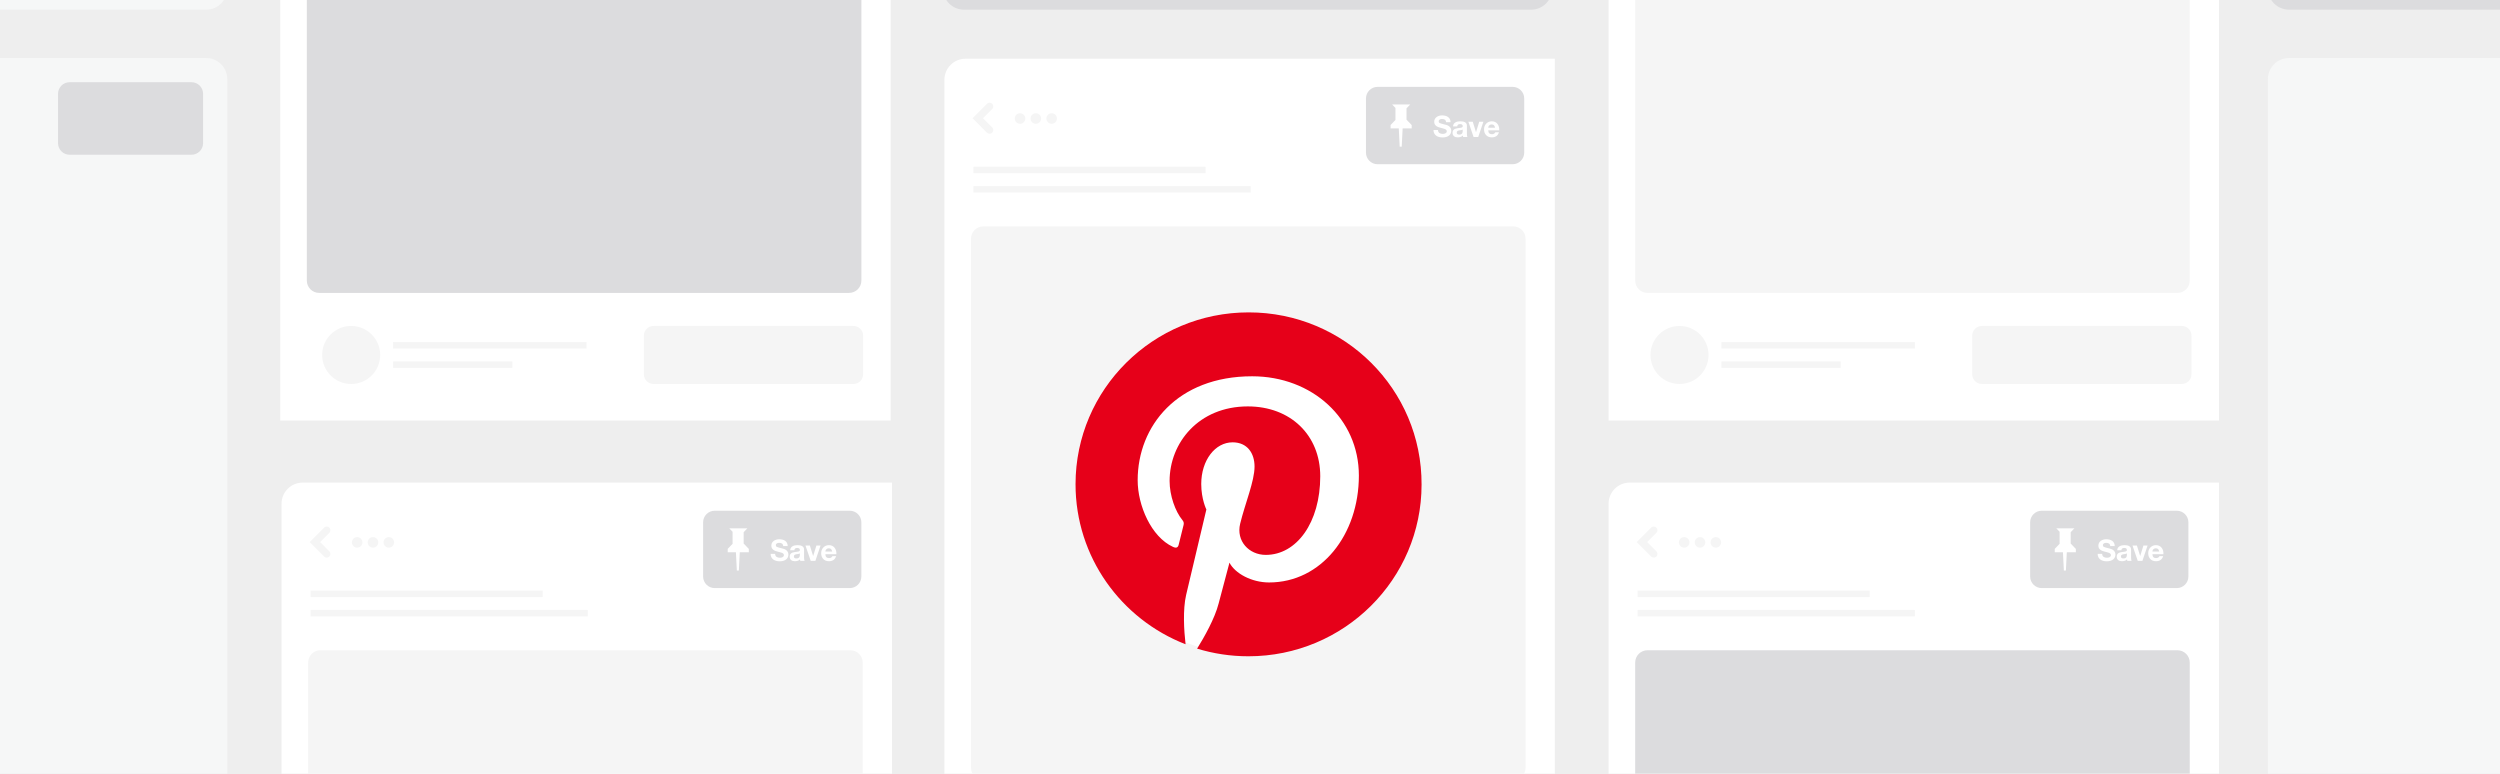
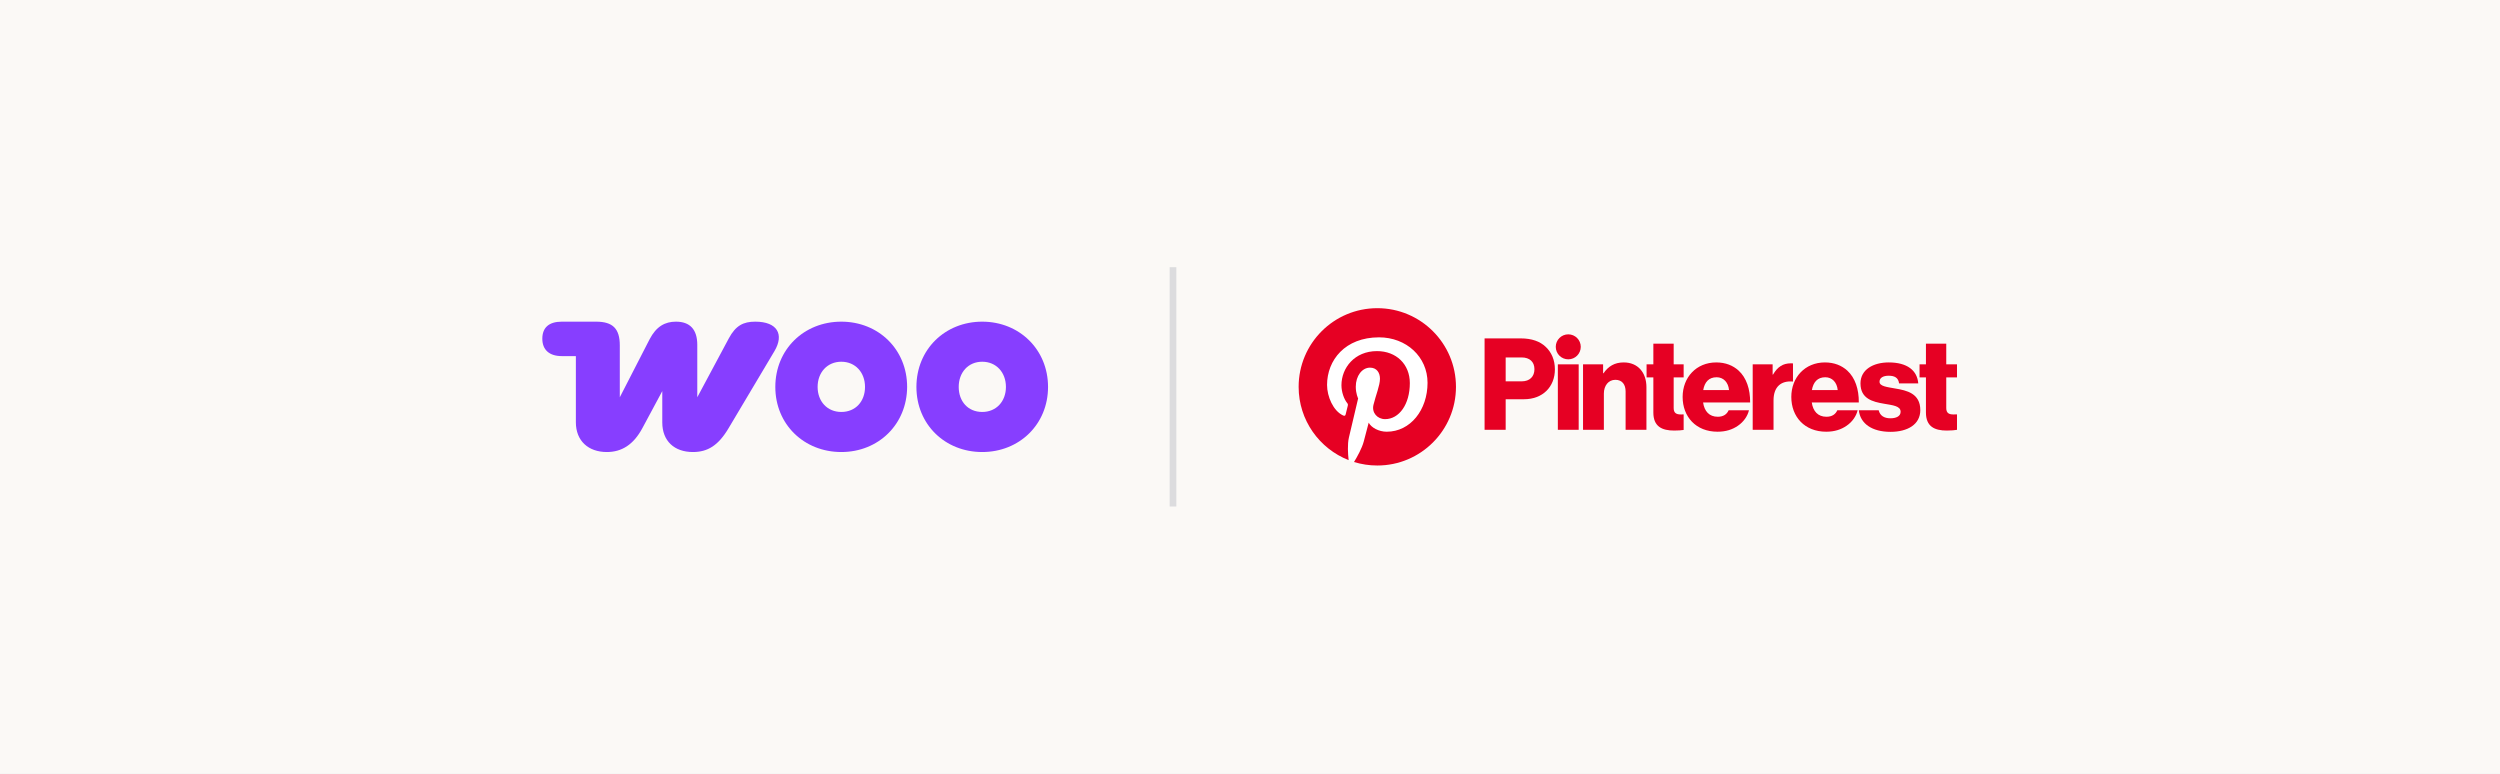
- <svg xmlns="http://www.w3.org/2000/svg" width="517" height="160" viewBox="0 0 517 160" fill="none">
-   <g clip-path="url(#clip0_1_10)">
-     <g clip-path="url(#clip1_1_10)">
-       <rect width="695" height="250" transform="translate(-89)" fill="#EEEEEE" />
-       <path opacity="0.5" d="M221.991 94.012V101H220.786V94.012H221.991ZM228.848 100.045V101H225.34V100.045H228.848ZM225.676 94.012V101H224.471V94.012H225.676ZM235.139 100.045V101H231.63V100.045H235.139ZM231.966 94.012V101H230.762V94.012H231.966ZM240.772 94.012H241.972V98.682C241.972 99.213 241.856 99.658 241.626 100.016C241.396 100.375 241.082 100.645 240.685 100.827C240.292 101.006 239.852 101.096 239.366 101.096C238.863 101.096 238.415 101.006 238.022 100.827C237.628 100.645 237.318 100.375 237.091 100.016C236.867 99.658 236.755 99.213 236.755 98.682V94.012H237.955V98.682C237.955 99.018 238.012 99.295 238.128 99.512C238.243 99.727 238.406 99.885 238.617 99.987C238.828 100.09 239.078 100.141 239.366 100.141C239.654 100.141 239.902 100.09 240.11 99.987C240.321 99.885 240.484 99.727 240.599 99.512C240.714 99.295 240.772 99.018 240.772 98.682V94.012ZM247.941 99.2C247.941 99.056 247.918 98.928 247.874 98.816C247.832 98.704 247.757 98.602 247.648 98.509C247.539 98.416 247.386 98.327 247.187 98.24C246.992 98.151 246.743 98.06 246.439 97.967C246.106 97.865 245.799 97.751 245.517 97.626C245.239 97.498 244.996 97.351 244.788 97.185C244.58 97.015 244.418 96.822 244.303 96.604C244.188 96.383 244.13 96.129 244.13 95.841C244.13 95.556 244.19 95.297 244.308 95.063C244.429 94.83 244.601 94.628 244.821 94.459C245.045 94.286 245.309 94.153 245.613 94.06C245.917 93.964 246.253 93.916 246.621 93.916C247.139 93.916 247.586 94.012 247.96 94.204C248.338 94.396 248.627 94.654 248.829 94.977C249.033 95.3 249.136 95.657 249.136 96.047H247.941C247.941 95.817 247.891 95.614 247.792 95.438C247.696 95.259 247.549 95.118 247.351 95.015C247.155 94.913 246.907 94.862 246.607 94.862C246.322 94.862 246.085 94.905 245.896 94.991C245.708 95.078 245.567 95.195 245.474 95.342C245.381 95.489 245.335 95.655 245.335 95.841C245.335 95.972 245.365 96.092 245.426 96.201C245.487 96.306 245.58 96.406 245.704 96.498C245.829 96.588 245.986 96.673 246.175 96.753C246.364 96.833 246.586 96.909 246.842 96.983C247.229 97.098 247.567 97.226 247.854 97.367C248.142 97.505 248.382 97.661 248.574 97.837C248.766 98.013 248.91 98.213 249.006 98.437C249.102 98.658 249.15 98.909 249.15 99.191C249.15 99.485 249.091 99.751 248.973 99.987C248.854 100.221 248.685 100.421 248.464 100.587C248.246 100.75 247.984 100.877 247.677 100.966C247.373 101.053 247.034 101.096 246.659 101.096C246.324 101.096 245.992 101.051 245.666 100.962C245.343 100.872 245.049 100.736 244.783 100.554C244.517 100.368 244.306 100.138 244.15 99.863C243.993 99.584 243.914 99.26 243.914 98.888H245.119C245.119 99.115 245.157 99.309 245.234 99.469C245.314 99.629 245.424 99.76 245.565 99.863C245.706 99.962 245.869 100.035 246.055 100.083C246.244 100.131 246.445 100.155 246.659 100.155C246.941 100.155 247.176 100.115 247.365 100.035C247.557 99.955 247.701 99.843 247.797 99.699C247.893 99.555 247.941 99.389 247.941 99.2ZM254.073 94.012V101H252.878V94.012H254.073ZM256.266 94.012V94.972H250.704V94.012H256.266ZM258.171 94.012H260.642C261.173 94.012 261.626 94.092 262.001 94.252C262.375 94.412 262.661 94.649 262.86 94.963C263.061 95.273 263.162 95.657 263.162 96.114C263.162 96.463 263.098 96.77 262.97 97.036C262.842 97.301 262.661 97.525 262.428 97.708C262.194 97.887 261.916 98.026 261.593 98.125L261.228 98.303H259.006L258.996 97.348H260.662C260.949 97.348 261.189 97.297 261.381 97.194C261.573 97.092 261.717 96.953 261.813 96.777C261.913 96.598 261.962 96.396 261.962 96.172C261.962 95.929 261.914 95.718 261.818 95.538C261.725 95.356 261.581 95.217 261.386 95.121C261.191 95.022 260.943 94.972 260.642 94.972H259.375V101H258.171V94.012ZM262.159 101L260.518 97.861L261.78 97.856L263.445 100.938V101H262.159ZM268.066 94.943L265.978 101H264.716L267.346 94.012H268.152L268.066 94.943ZM269.813 101L267.72 94.943L267.629 94.012H268.44L271.08 101H269.813ZM269.712 98.408V99.364H265.911V98.408H269.712ZM275.115 94.012V101H273.92V94.012H275.115ZM277.308 94.012V94.972H271.746V94.012H277.308ZM280.498 94.012V101H279.294V94.012H280.498ZM288.55 97.314V97.698C288.55 98.226 288.482 98.7 288.344 99.119C288.207 99.538 288.01 99.895 287.754 100.189C287.501 100.483 287.197 100.709 286.842 100.866C286.487 101.019 286.093 101.096 285.661 101.096C285.233 101.096 284.841 101.019 284.486 100.866C284.134 100.709 283.828 100.483 283.569 100.189C283.31 99.895 283.108 99.538 282.964 99.119C282.823 98.7 282.753 98.226 282.753 97.698V97.314C282.753 96.786 282.823 96.314 282.964 95.898C283.105 95.479 283.303 95.123 283.559 94.828C283.819 94.531 284.124 94.305 284.476 94.152C284.831 93.995 285.223 93.916 285.652 93.916C286.084 93.916 286.477 93.995 286.832 94.152C287.188 94.305 287.493 94.531 287.749 94.828C288.005 95.123 288.202 95.479 288.339 95.898C288.48 96.314 288.55 96.786 288.55 97.314ZM287.346 97.698V97.305C287.346 96.914 287.308 96.57 287.231 96.273C287.157 95.972 287.047 95.721 286.9 95.519C286.756 95.315 286.578 95.161 286.367 95.059C286.156 94.953 285.917 94.9 285.652 94.9C285.386 94.9 285.149 94.953 284.942 95.059C284.734 95.161 284.556 95.315 284.409 95.519C284.265 95.721 284.154 95.972 284.078 96.273C284.001 96.57 283.962 96.914 283.962 97.305V97.698C283.962 98.088 284.001 98.434 284.078 98.735C284.154 99.035 284.266 99.29 284.414 99.498C284.564 99.703 284.743 99.858 284.951 99.963C285.159 100.066 285.396 100.117 285.661 100.117C285.93 100.117 286.169 100.066 286.376 99.963C286.584 99.858 286.76 99.703 286.904 99.498C287.048 99.29 287.157 99.035 287.231 98.735C287.308 98.434 287.346 98.088 287.346 97.698ZM296.281 94.012V101H295.076L291.943 95.995V101H290.738V94.012H291.943L295.086 99.028V94.012H296.281Z" fill="#787878" />
-       <g clip-path="url(#clip2_1_10)">
-         <rect x="57.952" y="-88.614" width="137.451" height="191.267" rx="4.364" fill="white" />
-       </g>
-       <rect x="63.453" y="-53.944" width="114.682" height="114.516" rx="2.545" fill="#DCDCDE" />
-       <mask id="mask0_1_10" style="mask-type:alpha" maskUnits="userSpaceOnUse" x="63" y="-54" width="116" height="115">
-         <rect x="63.453" y="-53.944" width="114.682" height="114.516" rx="2.545" fill="white" />
-       </mask>
-       <g mask="url(#mask0_1_10)">
- </g>
-       <rect x="133.153" y="67.406" width="45.34" height="12.002" rx="2" fill="#F5F5F5" />
-       <circle cx="72.621" cy="73.407" r="6.001" fill="#F5F5F5" />
-       <mask id="mask1_1_10" style="mask-type:alpha" maskUnits="userSpaceOnUse" x="66" y="67" width="13" height="13">
-         <circle cx="72.621" cy="73.407" r="6.001" fill="white" />
-       </mask>
-       <g mask="url(#mask1_1_10)">
- </g>
-       <rect x="81.289" y="70.74" width="40.005" height="1.334" fill="#F5F5F5" />
-       <rect x="81.289" y="74.741" width="24.67" height="1.334" fill="#F5F5F5" />
-       <g clip-path="url(#clip3_1_10)">
-         <rect x="332.655" y="-88.614" width="137.451" height="191.267" rx="4.364" fill="white" />
-       </g>
-       <rect x="338.156" y="-53.944" width="114.682" height="114.516" rx="2.545" fill="#F5F5F5" />
-       <mask id="mask2_1_10" style="mask-type:alpha" maskUnits="userSpaceOnUse" x="338" y="-54" width="115" height="115">
-         <rect x="338.156" y="-53.944" width="114.682" height="114.516" rx="2.545" fill="white" />
-       </mask>
-       <g mask="url(#mask2_1_10)">
- </g>
-       <rect x="407.855" y="67.406" width="45.34" height="12.002" rx="2" fill="#F5F5F5" />
-       <circle cx="347.323" cy="73.407" r="6.001" fill="#F5F5F5" />
-       <mask id="mask3_1_10" style="mask-type:alpha" maskUnits="userSpaceOnUse" x="341" y="67" width="13" height="13">
-         <circle cx="347.323" cy="73.407" r="6.001" fill="white" />
-       </mask>
-       <g mask="url(#mask3_1_10)">
- </g>
-       <rect x="355.991" y="70.74" width="40.005" height="1.334" fill="#F5F5F5" />
-       <rect x="355.991" y="74.741" width="24.67" height="1.334" fill="#F5F5F5" />
-       <g clip-path="url(#clip4_1_10)">
-         <rect x="195.304" y="12.147" width="137.451" height="191.267" rx="4.364" fill="white" />
-         <rect x="282.483" y="17.964" width="32.726" height="15.999" rx="2.4" fill="#DCDCDE" />
-         <path d="M297.376 26.879H296.448C296.444 27.148 296.492 27.38 296.594 27.576C296.696 27.771 296.833 27.932 297.004 28.058C297.179 28.185 297.378 28.276 297.602 28.333C297.83 28.394 298.065 28.425 298.305 28.425C298.602 28.425 298.863 28.39 299.087 28.321C299.315 28.252 299.504 28.156 299.655 28.034C299.81 27.908 299.926 27.759 300.003 27.588C300.08 27.417 300.119 27.232 300.119 27.032C300.119 26.788 300.066 26.588 299.96 26.433C299.858 26.274 299.736 26.148 299.594 26.055C299.451 25.961 299.307 25.894 299.16 25.853C299.017 25.808 298.906 25.778 298.824 25.761C298.551 25.692 298.329 25.635 298.158 25.59C297.991 25.546 297.859 25.501 297.761 25.456C297.667 25.411 297.604 25.362 297.572 25.309C297.539 25.256 297.523 25.187 297.523 25.102C297.523 25.008 297.543 24.931 297.584 24.869C297.625 24.808 297.676 24.758 297.737 24.717C297.802 24.676 297.873 24.648 297.95 24.631C298.028 24.615 298.105 24.607 298.183 24.607C298.301 24.607 298.409 24.617 298.506 24.637C298.608 24.658 298.698 24.692 298.775 24.741C298.853 24.79 298.914 24.857 298.958 24.943C299.007 25.028 299.036 25.136 299.044 25.267H299.973C299.973 25.014 299.924 24.8 299.826 24.625C299.732 24.446 299.604 24.299 299.441 24.185C299.278 24.071 299.091 23.99 298.879 23.941C298.671 23.888 298.453 23.861 298.225 23.861C298.03 23.861 297.834 23.888 297.639 23.941C297.443 23.994 297.268 24.075 297.114 24.185C296.959 24.295 296.833 24.434 296.735 24.601C296.641 24.764 296.594 24.957 296.594 25.181C296.594 25.381 296.631 25.552 296.704 25.694C296.782 25.833 296.881 25.949 297.004 26.042C297.126 26.136 297.264 26.213 297.419 26.274C297.574 26.331 297.733 26.38 297.895 26.421C298.054 26.466 298.211 26.507 298.366 26.543C298.521 26.58 298.659 26.623 298.781 26.672C298.903 26.721 299.001 26.782 299.075 26.855C299.152 26.928 299.191 27.024 299.191 27.142C299.191 27.252 299.162 27.344 299.105 27.417C299.048 27.486 298.977 27.541 298.891 27.582C298.806 27.623 298.714 27.651 298.616 27.667C298.519 27.68 298.427 27.686 298.341 27.686C298.215 27.686 298.093 27.671 297.975 27.643C297.857 27.61 297.753 27.564 297.663 27.502C297.578 27.437 297.509 27.354 297.456 27.252C297.403 27.15 297.376 27.026 297.376 26.879Z" fill="white" />
-         <path d="M300.485 26.14C300.497 25.936 300.548 25.767 300.638 25.633C300.727 25.499 300.842 25.391 300.98 25.309C301.118 25.228 301.273 25.171 301.444 25.138C301.619 25.102 301.794 25.083 301.97 25.083C302.128 25.083 302.289 25.096 302.452 25.12C302.615 25.14 302.764 25.183 302.898 25.248C303.033 25.313 303.143 25.405 303.228 25.523C303.314 25.637 303.356 25.79 303.356 25.981V27.625C303.356 27.767 303.364 27.904 303.381 28.034C303.397 28.164 303.426 28.262 303.466 28.327H302.587C302.57 28.278 302.556 28.229 302.544 28.18C302.536 28.128 302.53 28.075 302.526 28.022C302.387 28.164 302.224 28.264 302.037 28.321C301.849 28.378 301.658 28.407 301.463 28.407C301.312 28.407 301.171 28.388 301.041 28.352C300.911 28.315 300.797 28.258 300.699 28.18C300.601 28.103 300.524 28.005 300.467 27.887C300.414 27.769 300.387 27.629 300.387 27.466C300.387 27.287 300.418 27.14 300.479 27.026C300.544 26.908 300.626 26.814 300.723 26.745C300.825 26.676 300.939 26.625 301.065 26.592C301.196 26.555 301.326 26.527 301.456 26.507C301.587 26.486 301.715 26.47 301.841 26.458C301.968 26.446 302.08 26.427 302.177 26.403C302.275 26.378 302.352 26.344 302.409 26.299C302.466 26.25 302.493 26.181 302.489 26.091C302.489 25.998 302.473 25.924 302.44 25.871C302.411 25.814 302.371 25.772 302.318 25.743C302.269 25.71 302.21 25.69 302.141 25.682C302.076 25.67 302.004 25.664 301.927 25.664C301.756 25.664 301.621 25.7 301.524 25.774C301.426 25.847 301.369 25.969 301.353 26.14H300.485ZM302.489 26.782C302.452 26.814 302.405 26.841 302.348 26.861C302.295 26.877 302.236 26.892 302.171 26.904C302.11 26.916 302.045 26.926 301.976 26.934C301.906 26.942 301.837 26.953 301.768 26.965C301.703 26.977 301.638 26.993 301.573 27.014C301.511 27.034 301.456 27.063 301.408 27.099C301.363 27.132 301.326 27.175 301.298 27.227C301.269 27.28 301.255 27.348 301.255 27.429C301.255 27.506 301.269 27.572 301.298 27.625C301.326 27.677 301.365 27.72 301.414 27.753C301.463 27.781 301.52 27.802 301.585 27.814C301.65 27.826 301.717 27.832 301.786 27.832C301.957 27.832 302.09 27.804 302.183 27.747C302.277 27.69 302.346 27.623 302.391 27.545C302.436 27.464 302.462 27.382 302.471 27.301C302.483 27.219 302.489 27.154 302.489 27.105V26.782Z" fill="white" />
-         <path d="M305.7 28.327L306.77 25.169H305.908L305.242 27.325H305.23L304.564 25.169H303.654L304.735 28.327H305.7Z" fill="white" />
-         <path d="M309.177 26.409H307.765C307.77 26.348 307.782 26.279 307.802 26.201C307.827 26.124 307.865 26.05 307.918 25.981C307.975 25.912 308.048 25.855 308.138 25.81C308.232 25.761 308.348 25.737 308.486 25.737C308.698 25.737 308.855 25.794 308.957 25.908C309.063 26.022 309.136 26.189 309.177 26.409ZM307.765 26.959H310.044C310.06 26.714 310.04 26.48 309.983 26.256C309.926 26.032 309.832 25.833 309.702 25.657C309.576 25.482 309.413 25.344 309.213 25.242C309.014 25.136 308.78 25.083 308.511 25.083C308.27 25.083 308.051 25.126 307.851 25.212C307.655 25.297 307.486 25.415 307.344 25.566C307.201 25.712 307.091 25.888 307.014 26.091C306.937 26.295 306.898 26.515 306.898 26.751C306.898 26.995 306.935 27.219 307.008 27.423C307.085 27.627 307.193 27.802 307.332 27.948C307.47 28.095 307.639 28.209 307.839 28.291C308.038 28.368 308.262 28.407 308.511 28.407C308.869 28.407 309.175 28.325 309.427 28.162C309.68 27.999 309.867 27.729 309.989 27.35H309.225C309.197 27.447 309.12 27.541 308.993 27.631C308.867 27.716 308.716 27.759 308.541 27.759C308.297 27.759 308.11 27.696 307.979 27.57C307.849 27.443 307.778 27.24 307.765 26.959Z" fill="white" />
-         <path fill-rule="evenodd" clip-rule="evenodd" d="M291.637 21.601H287.891L288.578 22.319V24.804L287.574 25.85V26.554H289.267L289.457 30.328H289.875L290.066 26.554H291.938V25.865L290.868 24.749V22.402L291.637 21.601Z" fill="white" />
-         <path fill-rule="evenodd" clip-rule="evenodd" d="M215.304 24.51C215.304 25.112 214.816 25.601 214.213 25.601C213.611 25.601 213.122 25.112 213.122 24.51C213.122 23.907 213.611 23.419 214.213 23.419C214.816 23.419 215.304 23.907 215.304 24.51ZM212.031 24.51C212.031 25.112 211.543 25.601 210.94 25.601C210.338 25.601 209.849 25.112 209.849 24.51C209.849 23.907 210.338 23.419 210.94 23.419C211.543 23.419 212.031 23.907 212.031 24.51ZM217.486 25.601C218.088 25.601 218.576 25.112 218.576 24.51C218.576 23.907 218.088 23.419 217.486 23.419C216.883 23.419 216.395 23.907 216.395 24.51C216.395 25.112 216.883 25.601 217.486 25.601Z" fill="#F5F5F5" />
-         <path fill-rule="evenodd" clip-rule="evenodd" d="M205.184 21.461C205.483 21.76 205.483 22.245 205.184 22.544L203.28 24.449L205.184 26.353C205.483 26.652 205.483 27.137 205.184 27.436C204.885 27.735 204.4 27.735 204.101 27.436L201.122 24.457L201.131 24.449L201.122 24.44L204.101 21.461C204.4 21.162 204.885 21.162 205.184 21.461Z" fill="#F5F5F5" />
-       </g>
-       <rect x="200.805" y="46.817" width="114.682" height="114.516" rx="2.545" fill="#F5F5F5" />
-       <mask id="mask4_1_10" style="mask-type:alpha" maskUnits="userSpaceOnUse" x="200" y="46" width="116" height="116">
-         <rect x="200.805" y="46.817" width="114.682" height="114.516" rx="2.545" fill="white" />
-       </mask>
-       <g mask="url(#mask4_1_10)">
- </g>
-       <rect x="201.305" y="34.483" width="48.007" height="1.334" fill="#F5F5F5" />
-       <rect x="201.305" y="38.483" width="57.341" height="1.334" fill="#F5F5F5" />
-       <g clip-path="url(#clip5_1_10)">
-         <rect x="332.655" y="99.801" width="137.451" height="191.267" rx="4.364" fill="white" />
-         <rect x="419.834" y="105.618" width="32.726" height="15.999" rx="2.4" fill="#DCDCDE" />
-         <path d="M434.727 114.533H433.798C433.794 114.802 433.843 115.034 433.945 115.229C434.047 115.425 434.183 115.586 434.354 115.712C434.529 115.838 434.729 115.93 434.953 115.987C435.181 116.048 435.415 116.079 435.655 116.079C435.953 116.079 436.213 116.044 436.437 115.975C436.665 115.906 436.855 115.81 437.005 115.688C437.16 115.561 437.276 115.413 437.354 115.242C437.431 115.071 437.47 114.885 437.47 114.686C437.47 114.441 437.417 114.242 437.311 114.087C437.209 113.928 437.087 113.802 436.944 113.708C436.802 113.615 436.657 113.547 436.511 113.507C436.368 113.462 436.256 113.431 436.175 113.415C435.902 113.346 435.68 113.289 435.509 113.244C435.342 113.199 435.209 113.154 435.112 113.11C435.018 113.065 434.955 113.016 434.922 112.963C434.89 112.91 434.873 112.841 434.873 112.755C434.873 112.662 434.894 112.584 434.934 112.523C434.975 112.462 435.026 112.411 435.087 112.371C435.152 112.33 435.224 112.301 435.301 112.285C435.378 112.269 435.456 112.261 435.533 112.261C435.651 112.261 435.759 112.271 435.857 112.291C435.959 112.311 436.048 112.346 436.126 112.395C436.203 112.444 436.264 112.511 436.309 112.597C436.358 112.682 436.386 112.79 436.394 112.92H437.323C437.323 112.668 437.274 112.454 437.176 112.279C437.083 112.1 436.954 111.953 436.792 111.839C436.629 111.725 436.441 111.644 436.23 111.595C436.022 111.542 435.804 111.515 435.576 111.515C435.38 111.515 435.185 111.542 434.989 111.595C434.794 111.648 434.619 111.729 434.464 111.839C434.309 111.949 434.183 112.087 434.085 112.254C433.992 112.417 433.945 112.611 433.945 112.835C433.945 113.034 433.981 113.205 434.055 113.348C434.132 113.486 434.232 113.602 434.354 113.696C434.476 113.79 434.615 113.867 434.77 113.928C434.924 113.985 435.083 114.034 435.246 114.075C435.405 114.12 435.562 114.16 435.716 114.197C435.871 114.234 436.01 114.276 436.132 114.325C436.254 114.374 436.352 114.435 436.425 114.509C436.502 114.582 436.541 114.678 436.541 114.796C436.541 114.906 436.513 114.997 436.456 115.071C436.399 115.14 436.327 115.195 436.242 115.236C436.156 115.276 436.065 115.305 435.967 115.321C435.869 115.333 435.777 115.339 435.692 115.339C435.566 115.339 435.444 115.325 435.325 115.297C435.207 115.264 435.103 115.217 435.014 115.156C434.928 115.091 434.859 115.008 434.806 114.906C434.753 114.804 434.727 114.68 434.727 114.533Z" fill="white" />
-         <path d="M437.836 113.794C437.848 113.59 437.899 113.421 437.988 113.287C438.078 113.152 438.192 113.045 438.33 112.963C438.469 112.882 438.624 112.825 438.795 112.792C438.97 112.755 439.145 112.737 439.32 112.737C439.479 112.737 439.64 112.749 439.803 112.774C439.966 112.794 440.114 112.837 440.249 112.902C440.383 112.967 440.493 113.059 440.579 113.177C440.664 113.291 440.707 113.444 440.707 113.635V115.278C440.707 115.421 440.715 115.557 440.731 115.688C440.748 115.818 440.776 115.916 440.817 115.981H439.937C439.921 115.932 439.907 115.883 439.894 115.834C439.886 115.781 439.88 115.728 439.876 115.675C439.738 115.818 439.575 115.918 439.387 115.975C439.2 116.032 439.009 116.06 438.813 116.06C438.662 116.06 438.522 116.042 438.392 116.005C438.261 115.969 438.147 115.912 438.049 115.834C437.952 115.757 437.874 115.659 437.817 115.541C437.764 115.423 437.738 115.282 437.738 115.12C437.738 114.94 437.768 114.794 437.83 114.68C437.895 114.562 437.976 114.468 438.074 114.399C438.176 114.329 438.29 114.279 438.416 114.246C438.546 114.209 438.677 114.181 438.807 114.16C438.937 114.14 439.066 114.124 439.192 114.112C439.318 114.099 439.43 114.081 439.528 114.057C439.626 114.032 439.703 113.998 439.76 113.953C439.817 113.904 439.843 113.835 439.839 113.745C439.839 113.651 439.823 113.578 439.791 113.525C439.762 113.468 439.721 113.425 439.668 113.397C439.619 113.364 439.56 113.344 439.491 113.336C439.426 113.323 439.355 113.317 439.277 113.317C439.106 113.317 438.972 113.354 438.874 113.427C438.776 113.501 438.719 113.623 438.703 113.794H437.836ZM439.839 114.435C439.803 114.468 439.756 114.494 439.699 114.515C439.646 114.531 439.587 114.545 439.522 114.557C439.461 114.57 439.395 114.58 439.326 114.588C439.257 114.596 439.188 114.606 439.119 114.619C439.053 114.631 438.988 114.647 438.923 114.667C438.862 114.688 438.807 114.716 438.758 114.753C438.713 114.786 438.677 114.828 438.648 114.881C438.62 114.934 438.605 115.001 438.605 115.083C438.605 115.16 438.62 115.225 438.648 115.278C438.677 115.331 438.715 115.374 438.764 115.407C438.813 115.435 438.87 115.456 438.935 115.468C439 115.48 439.068 115.486 439.137 115.486C439.308 115.486 439.44 115.458 439.534 115.401C439.628 115.344 439.697 115.276 439.742 115.199C439.786 115.117 439.813 115.036 439.821 114.955C439.833 114.873 439.839 114.808 439.839 114.759V114.435Z" fill="white" />
-         <path d="M443.051 115.981L444.12 112.823H443.259L442.593 114.979H442.581L441.915 112.823H441.004L442.086 115.981H443.051Z" fill="white" />
-         <path d="M446.527 114.063H445.116C445.12 114.002 445.132 113.932 445.153 113.855C445.177 113.778 445.216 113.704 445.269 113.635C445.326 113.566 445.399 113.509 445.489 113.464C445.582 113.415 445.698 113.391 445.837 113.391C446.049 113.391 446.205 113.448 446.307 113.562C446.413 113.676 446.486 113.843 446.527 114.063ZM445.116 114.612H447.395C447.411 114.368 447.391 114.134 447.334 113.91C447.276 113.686 447.183 113.486 447.052 113.311C446.926 113.136 446.763 112.998 446.564 112.896C446.364 112.79 446.13 112.737 445.861 112.737C445.621 112.737 445.401 112.78 445.201 112.865C445.006 112.951 444.837 113.069 444.694 113.22C444.552 113.366 444.442 113.541 444.365 113.745C444.287 113.949 444.249 114.169 444.249 114.405C444.249 114.649 444.285 114.873 444.358 115.077C444.436 115.28 444.544 115.456 444.682 115.602C444.821 115.749 444.99 115.863 445.189 115.944C445.389 116.022 445.613 116.06 445.861 116.06C446.22 116.06 446.525 115.979 446.778 115.816C447.03 115.653 447.217 115.382 447.34 115.003H446.576C446.547 115.101 446.47 115.195 446.344 115.284C446.218 115.37 446.067 115.413 445.892 115.413C445.647 115.413 445.46 115.35 445.33 115.223C445.199 115.097 445.128 114.893 445.116 114.612Z" fill="white" />
-         <path fill-rule="evenodd" clip-rule="evenodd" d="M428.987 109.255H425.241L425.928 109.973V112.457L424.924 113.504V114.208H426.617L426.807 117.981H427.226L427.416 114.208H429.288V113.518L428.219 112.403V110.056L428.987 109.255Z" fill="white" />
-         <path fill-rule="evenodd" clip-rule="evenodd" d="M352.654 112.163C352.654 112.766 352.166 113.254 351.563 113.254C350.961 113.254 350.472 112.766 350.472 112.163C350.472 111.561 350.961 111.073 351.563 111.073C352.166 111.073 352.654 111.561 352.654 112.163ZM349.382 112.163C349.382 112.766 348.893 113.254 348.291 113.254C347.688 113.254 347.2 112.766 347.2 112.163C347.2 111.561 347.688 111.073 348.291 111.073C348.893 111.073 349.382 111.561 349.382 112.163ZM354.836 113.254C355.438 113.254 355.927 112.766 355.927 112.163C355.927 111.561 355.438 111.073 354.836 111.073C354.233 111.073 353.745 111.561 353.745 112.163C353.745 112.766 354.233 113.254 354.836 113.254Z" fill="#F5F5F5" />
-         <path fill-rule="evenodd" clip-rule="evenodd" d="M342.535 109.115C342.834 109.414 342.834 109.899 342.535 110.198L340.63 112.102L342.535 114.007C342.834 114.306 342.834 114.791 342.535 115.09C342.236 115.389 341.751 115.389 341.452 115.09L338.473 112.111L338.482 112.102L338.473 112.094L341.452 109.115C341.751 108.816 342.236 108.816 342.535 109.115Z" fill="#F5F5F5" />
-       </g>
-       <rect x="338.156" y="134.471" width="114.682" height="114.516" rx="2.545" fill="#DCDCDE" />
-       <mask id="mask5_1_10" style="mask-type:alpha" maskUnits="userSpaceOnUse" x="338" y="134" width="115" height="115">
-         <rect x="338.156" y="134.471" width="114.682" height="114.516" rx="2.545" fill="white" />
-       </mask>
-       <g mask="url(#mask5_1_10)">
- </g>
-       <rect x="338.656" y="122.137" width="48.007" height="1.334" fill="#F5F5F5" />
-       <rect x="338.656" y="126.137" width="57.341" height="1.334" fill="#F5F5F5" />
-       <g clip-path="url(#clip6_1_10)">
-         <rect x="58.225" y="99.801" width="137.451" height="191.267" rx="4.364" fill="white" />
-         <rect x="145.404" y="105.618" width="32.726" height="15.999" rx="2.4" fill="#DCDCDE" />
-         <path d="M160.297 114.533H159.368C159.364 114.802 159.413 115.034 159.515 115.229C159.617 115.425 159.753 115.586 159.924 115.712C160.099 115.838 160.299 115.93 160.523 115.987C160.751 116.048 160.985 116.079 161.225 116.079C161.523 116.079 161.783 116.044 162.007 115.975C162.235 115.906 162.425 115.81 162.575 115.688C162.73 115.561 162.846 115.413 162.924 115.242C163.001 115.071 163.04 114.885 163.04 114.686C163.04 114.441 162.987 114.242 162.881 114.087C162.779 113.928 162.657 113.802 162.514 113.708C162.372 113.615 162.227 113.547 162.081 113.507C161.938 113.462 161.826 113.431 161.745 113.415C161.472 113.346 161.25 113.289 161.079 113.244C160.912 113.199 160.779 113.154 160.682 113.11C160.588 113.065 160.525 113.016 160.492 112.963C160.46 112.91 160.443 112.841 160.443 112.755C160.443 112.662 160.464 112.584 160.504 112.523C160.545 112.462 160.596 112.411 160.657 112.371C160.722 112.33 160.794 112.301 160.871 112.285C160.948 112.269 161.026 112.261 161.103 112.261C161.221 112.261 161.329 112.271 161.427 112.291C161.529 112.311 161.618 112.346 161.696 112.395C161.773 112.444 161.834 112.511 161.879 112.597C161.928 112.682 161.956 112.79 161.964 112.92H162.893C162.893 112.668 162.844 112.454 162.746 112.279C162.653 112.1 162.524 111.953 162.362 111.839C162.199 111.725 162.011 111.644 161.8 111.595C161.592 111.542 161.374 111.515 161.146 111.515C160.95 111.515 160.755 111.542 160.559 111.595C160.364 111.648 160.189 111.729 160.034 111.839C159.879 111.949 159.753 112.087 159.655 112.254C159.562 112.417 159.515 112.611 159.515 112.835C159.515 113.034 159.551 113.205 159.625 113.348C159.702 113.486 159.802 113.602 159.924 113.696C160.046 113.79 160.185 113.867 160.339 113.928C160.494 113.985 160.653 114.034 160.816 114.075C160.975 114.12 161.132 114.16 161.286 114.197C161.441 114.234 161.58 114.276 161.702 114.325C161.824 114.374 161.922 114.435 161.995 114.509C162.072 114.582 162.111 114.678 162.111 114.796C162.111 114.906 162.083 114.997 162.026 115.071C161.969 115.14 161.897 115.195 161.812 115.236C161.726 115.276 161.635 115.305 161.537 115.321C161.439 115.333 161.347 115.339 161.262 115.339C161.136 115.339 161.013 115.325 160.895 115.297C160.777 115.264 160.673 115.217 160.584 115.156C160.498 115.091 160.429 115.008 160.376 114.906C160.323 114.804 160.297 114.68 160.297 114.533Z" fill="white" />
-         <path d="M163.406 113.794C163.418 113.59 163.469 113.421 163.558 113.287C163.648 113.152 163.762 113.045 163.9 112.963C164.039 112.882 164.194 112.825 164.365 112.792C164.54 112.755 164.715 112.737 164.89 112.737C165.049 112.737 165.21 112.749 165.373 112.774C165.536 112.794 165.684 112.837 165.819 112.902C165.953 112.967 166.063 113.059 166.149 113.177C166.234 113.291 166.277 113.444 166.277 113.635V115.278C166.277 115.421 166.285 115.557 166.301 115.688C166.318 115.818 166.346 115.916 166.387 115.981H165.507C165.491 115.932 165.477 115.883 165.464 115.834C165.456 115.781 165.45 115.728 165.446 115.675C165.308 115.818 165.145 115.918 164.957 115.975C164.77 116.032 164.579 116.06 164.383 116.06C164.232 116.06 164.092 116.042 163.962 116.005C163.831 115.969 163.717 115.912 163.619 115.834C163.522 115.757 163.444 115.659 163.387 115.541C163.334 115.423 163.308 115.282 163.308 115.12C163.308 114.94 163.338 114.794 163.4 114.68C163.465 114.562 163.546 114.468 163.644 114.399C163.746 114.329 163.86 114.279 163.986 114.246C164.116 114.209 164.247 114.181 164.377 114.16C164.507 114.14 164.636 114.124 164.762 114.112C164.888 114.099 165 114.081 165.098 114.057C165.196 114.032 165.273 113.998 165.33 113.953C165.387 113.904 165.413 113.835 165.409 113.745C165.409 113.651 165.393 113.578 165.36 113.525C165.332 113.468 165.291 113.425 165.238 113.397C165.189 113.364 165.13 113.344 165.061 113.336C164.996 113.323 164.925 113.317 164.847 113.317C164.676 113.317 164.542 113.354 164.444 113.427C164.346 113.501 164.289 113.623 164.273 113.794H163.406ZM165.409 114.435C165.373 114.468 165.326 114.494 165.269 114.515C165.216 114.531 165.157 114.545 165.092 114.557C165.031 114.57 164.965 114.58 164.896 114.588C164.827 114.596 164.758 114.606 164.688 114.619C164.623 114.631 164.558 114.647 164.493 114.667C164.432 114.688 164.377 114.716 164.328 114.753C164.283 114.786 164.247 114.828 164.218 114.881C164.19 114.934 164.175 115.001 164.175 115.083C164.175 115.16 164.19 115.225 164.218 115.278C164.247 115.331 164.285 115.374 164.334 115.407C164.383 115.435 164.44 115.456 164.505 115.468C164.57 115.48 164.638 115.486 164.707 115.486C164.878 115.486 165.01 115.458 165.104 115.401C165.198 115.344 165.267 115.276 165.312 115.199C165.356 115.117 165.383 115.036 165.391 114.955C165.403 114.873 165.409 114.808 165.409 114.759V114.435Z" fill="white" />
-         <path d="M168.621 115.981L169.69 112.823H168.829L168.163 114.979H168.151L167.485 112.823H166.574L167.656 115.981H168.621Z" fill="white" />
-         <path d="M172.097 114.063H170.686C170.69 114.002 170.702 113.932 170.723 113.855C170.747 113.778 170.786 113.704 170.839 113.635C170.896 113.566 170.969 113.509 171.059 113.464C171.152 113.415 171.268 113.391 171.407 113.391C171.619 113.391 171.775 113.448 171.877 113.562C171.983 113.676 172.056 113.843 172.097 114.063ZM170.686 114.612H172.965C172.981 114.368 172.96 114.134 172.903 113.91C172.846 113.686 172.753 113.486 172.622 113.311C172.496 113.136 172.333 112.998 172.134 112.896C171.934 112.79 171.7 112.737 171.431 112.737C171.191 112.737 170.971 112.78 170.771 112.865C170.576 112.951 170.407 113.069 170.264 113.22C170.122 113.366 170.012 113.541 169.935 113.745C169.857 113.949 169.818 114.169 169.818 114.405C169.818 114.649 169.855 114.873 169.928 115.077C170.006 115.28 170.114 115.456 170.252 115.602C170.391 115.749 170.56 115.863 170.759 115.944C170.959 116.022 171.183 116.06 171.431 116.06C171.79 116.06 172.095 115.979 172.348 115.816C172.6 115.653 172.787 115.382 172.91 115.003H172.146C172.117 115.101 172.04 115.195 171.914 115.284C171.788 115.37 171.637 115.413 171.462 115.413C171.217 115.413 171.03 115.35 170.9 115.223C170.769 115.097 170.698 114.893 170.686 114.612Z" fill="white" />
-         <path fill-rule="evenodd" clip-rule="evenodd" d="M154.557 109.255H150.811L151.498 109.973V112.457L150.494 113.504V114.208H152.187L152.377 117.981H152.796L152.986 114.208H154.858V113.518L153.789 112.403V110.056L154.557 109.255Z" fill="white" />
-         <path fill-rule="evenodd" clip-rule="evenodd" d="M78.224 112.163C78.224 112.766 77.736 113.254 77.133 113.254C76.531 113.254 76.042 112.766 76.042 112.163C76.042 111.561 76.531 111.073 77.133 111.073C77.736 111.073 78.224 111.561 78.224 112.163ZM74.951 112.163C74.951 112.766 74.463 113.254 73.861 113.254C73.258 113.254 72.77 112.766 72.77 112.163C72.77 111.561 73.258 111.073 73.861 111.073C74.463 111.073 74.951 111.561 74.951 112.163ZM80.406 113.254C81.008 113.254 81.497 112.766 81.497 112.163C81.497 111.561 81.008 111.073 80.406 111.073C79.803 111.073 79.315 111.561 79.315 112.163C79.315 112.766 79.803 113.254 80.406 113.254Z" fill="#F5F5F5" />
-         <path fill-rule="evenodd" clip-rule="evenodd" d="M68.105 109.115C68.404 109.414 68.404 109.899 68.105 110.198L66.2 112.102L68.105 114.007C68.404 114.306 68.404 114.791 68.105 115.09C67.805 115.389 67.32 115.389 67.021 115.09L64.043 112.111L64.052 112.102L64.043 112.094L67.021 109.115C67.32 108.816 67.805 108.816 68.105 109.115Z" fill="#F5F5F5" />
-       </g>
-       <rect x="63.725" y="134.471" width="114.682" height="114.516" rx="2.545" fill="#F5F5F5" />
-       <mask id="mask6_1_10" style="mask-type:alpha" maskUnits="userSpaceOnUse" x="63" y="134" width="116" height="115">
-         <rect x="63.725" y="134.471" width="114.682" height="114.516" rx="2.545" fill="white" />
-       </mask>
-       <g mask="url(#mask6_1_10)">
- </g>
-       <rect x="64.225" y="122.137" width="48.007" height="1.334" fill="#F5F5F5" />
-       <rect x="64.225" y="126.137" width="57.341" height="1.334" fill="#F5F5F5" />
-       <rect x="-79" y="12" width="126" height="176" rx="4.364" fill="#F6F7F7" />
-       <rect x="469" y="12" width="126" height="176" rx="4.364" fill="#F6F7F7" />
-       <rect x="195" y="-174" width="126" height="176" rx="4.364" fill="#DCDCDE" />
-       <rect x="-79" y="-174" width="126" height="176" rx="4.364" fill="#F6F7F7" />
-       <rect x="469" y="-174" width="126" height="176" rx="4.364" fill="#DCDCDE" />
-       <ellipse cx="258.202" cy="99.936" rx="35.783" ry="35.338" fill="white" />
-       <path d="M258.231 64.598C238.454 64.598 222.419 80.506 222.419 100.129C222.419 115.189 231.851 128.057 245.174 133.233C244.85 130.425 244.584 126.097 245.292 123.027C245.94 120.249 249.477 105.364 249.477 105.364C249.477 105.364 248.416 103.229 248.416 100.1C248.416 95.157 251.305 91.473 254.901 91.473C257.966 91.473 259.44 93.754 259.44 96.474C259.44 99.515 257.494 104.077 256.463 108.317C255.608 111.856 258.261 114.751 261.768 114.751C268.135 114.751 273.028 108.083 273.028 98.491C273.028 89.981 266.867 84.045 258.054 84.045C247.856 84.045 241.873 91.619 241.873 99.456C241.873 102.498 243.052 105.773 244.525 107.557C244.82 107.908 244.85 108.229 244.761 108.58C244.496 109.692 243.877 112.119 243.759 112.616C243.612 113.259 243.228 113.406 242.551 113.084C238.07 111.008 235.27 104.545 235.27 99.31C235.27 88.11 243.464 77.816 258.939 77.816C271.348 77.816 281.015 86.589 281.015 98.345C281.015 110.598 273.234 120.453 262.446 120.453C258.821 120.453 255.402 118.582 254.252 116.359C254.252 116.359 252.454 123.144 252.012 124.811C251.216 127.911 249.035 131.771 247.561 134.139C250.921 135.163 254.458 135.719 258.172 135.719C277.95 135.719 293.984 119.81 293.984 100.187C294.043 80.506 278.009 64.598 258.231 64.598Z" fill="#E60019" />
-       <rect x="12" y="17" width="30" height="15" rx="2.4" fill="#DCDCDE" />
-     </g>
+ <svg xmlns="http://www.w3.org/2000/svg" width="1034" height="320" viewBox="0 0 1034 320" fill="none">
+   <rect width="1034" height="320" fill="#FBF9F6" />
+   <path d="M644.324 150.693H652.943V177.764H644.324V150.693Z" fill="#E60023" />
+   <mask id="mask0_5192_10018" style="mask-type:luminance" maskUnits="userSpaceOnUse" x="536" y="126" width="274" height="68">
+     <path d="M536.834 126.658H809.696V193.34H536.834V126.658Z" fill="white" />
+   </mask>
+   <g mask="url(#mask0_5192_10018)">
+     <path d="M654.742 150.693H663.043V154.394H663.201C665.21 151.486 667.801 149.9 671.555 149.9C677.477 149.9 680.967 154.13 680.967 160.157V177.764H672.348V161.902C672.348 159.047 670.921 157.09 668.119 157.09C665.264 157.09 663.36 159.47 663.36 162.801V177.764H654.742V150.693Z" fill="#E60023" />
+     <path d="M653.803 143.451C653.803 140.595 651.488 138.281 648.633 138.281C645.778 138.281 643.463 140.595 643.463 143.451C643.463 146.306 645.778 148.62 648.633 148.62C651.488 148.62 653.803 146.306 653.803 143.451Z" fill="#E60023" />
+     <path d="M741.58 150.301C741.334 150.279 741.052 150.269 740.722 150.269C737.444 150.269 735.224 151.697 733.32 154.922H733.162V150.692H724.914V177.763H733.532V165.602C733.532 159.967 736.652 157.356 741.58 157.812V150.301Z" fill="#E60023" />
+     <path d="M783.874 160.686C780.438 160.052 777.371 159.788 777.371 157.884C777.371 156.192 779.01 155.399 781.125 155.399C783.504 155.399 785.144 156.139 785.461 158.572H793.392C792.969 153.232 788.845 149.9 781.178 149.9C774.78 149.9 769.493 152.861 769.493 158.572C769.493 164.916 774.516 166.185 779.222 166.978C782.817 167.613 786.095 167.877 786.095 170.309C786.095 172.054 784.456 173.006 781.865 173.006C779.266 173.006 777.547 171.906 777.02 169.675H768.808C769.412 175.24 774.297 178.61 781.918 178.61C789.003 178.61 794.238 175.544 794.238 169.622C794.238 162.696 788.633 161.48 783.874 160.686Z" fill="#E60023" />
+     <path d="M754.949 156.033C757.751 156.033 759.76 158.095 760.077 161.32H749.397C749.979 158.095 751.671 156.033 754.949 156.033ZM755.425 172.37C751.882 172.37 749.873 170.097 749.344 166.449H768.802C768.854 160.95 767.268 156.244 764.043 153.283C761.716 151.169 758.65 149.899 754.79 149.899C746.542 149.899 740.885 156.085 740.885 164.175C740.885 172.37 746.383 178.557 755.319 178.557C758.755 178.557 761.505 177.658 763.779 176.072C766.158 174.433 767.744 172.106 768.325 169.674H759.919C759.178 171.366 757.698 172.37 755.425 172.37Z" fill="#E60023" />
+     <path d="M809.415 171.38C809.016 171.396 808.48 171.419 807.987 171.419C806.136 171.419 804.973 170.89 804.973 168.775V156.086H809.415V150.693H804.973V142.128H796.567V150.693H793.921V156.086H796.567V170.626C796.567 176.442 800.162 178.081 805.185 178.081C807.101 178.081 808.55 177.938 809.415 177.769V171.38Z" fill="#E60023" />
+     <path d="M696.357 171.393C696.014 171.406 695.617 171.419 695.246 171.419C693.396 171.419 692.232 170.89 692.232 168.775V156.086H696.357V150.693H692.232V142.128H683.826V150.693H681.022V156.086H683.826V170.626C683.826 176.442 687.421 178.081 692.444 178.081C694.143 178.081 695.474 177.968 696.357 177.825V171.393Z" fill="#E60023" />
+     <path d="M715.129 161.32C714.812 158.095 712.803 156.033 710.001 156.033C706.722 156.033 705.031 158.095 704.449 161.32H715.129ZM695.937 164.175C695.937 156.086 701.594 149.9 709.842 149.9C713.702 149.9 716.768 151.169 719.095 153.283C722.32 156.244 723.906 160.95 723.853 166.449H704.396C704.925 170.097 706.934 172.37 710.477 172.37C712.75 172.37 714.231 171.366 714.97 169.674H723.377C722.796 172.106 721.21 174.433 718.83 176.072C716.557 177.658 713.808 178.557 710.371 178.557C701.435 178.557 695.937 172.37 695.937 164.175Z" fill="#E60023" />
+     <path d="M629.356 157.724C632.74 157.724 634.643 155.715 634.643 152.701C634.643 149.687 632.687 147.837 629.356 147.837H622.746V157.724H629.356ZM614.021 139.959H628.987C633.587 139.959 636.971 141.227 639.297 143.448C641.729 145.722 643.104 148.947 643.104 152.754C643.104 159.997 638.081 165.126 630.309 165.126H622.746V177.763H614.021V139.959Z" fill="#E60023" />
+     <path d="M602.19 159.999C602.19 177.969 587.622 192.537 569.652 192.537C551.681 192.537 537.113 177.969 537.113 159.999C537.113 142.028 551.681 127.46 569.652 127.46C587.622 127.46 602.19 142.028 602.19 159.999Z" fill="white" />
+     <path d="M569.652 127.46C551.681 127.46 537.113 142.028 537.113 159.999C537.113 173.784 545.69 185.568 557.794 190.309C557.51 187.734 557.253 183.775 557.907 180.965C558.498 178.425 561.722 164.791 561.722 164.791C561.722 164.791 560.749 162.842 560.749 159.96C560.749 155.435 563.372 152.058 566.637 152.058C569.413 152.058 570.754 154.142 570.754 156.641C570.754 159.433 568.976 163.607 568.059 167.475C567.292 170.713 569.683 173.355 572.877 173.355C578.661 173.355 583.106 167.257 583.106 158.454C583.106 150.664 577.508 145.217 569.515 145.217C560.256 145.217 554.822 152.161 554.822 159.337C554.822 162.134 555.899 165.133 557.243 166.763C557.509 167.085 557.548 167.367 557.469 167.696C557.222 168.724 556.673 170.934 556.565 171.386C556.424 171.982 556.094 172.108 555.477 171.821C551.413 169.93 548.872 163.988 548.872 159.216C548.872 148.952 556.33 139.525 570.372 139.525C581.66 139.525 590.432 147.569 590.432 158.318C590.432 169.532 583.361 178.557 573.547 178.557C570.25 178.557 567.15 176.844 566.089 174.821C566.089 174.821 564.457 181.033 564.062 182.556C563.327 185.382 561.344 188.925 560.018 191.086C563.062 192.029 566.298 192.537 569.652 192.537C587.623 192.537 602.191 177.969 602.191 159.999C602.191 142.028 587.623 127.46 569.652 127.46Z" fill="#E60023" />
  </g>
-   <defs>
-     <clipPath id="clip0_1_10">
-       <rect width="517" height="160" fill="white" />
-     </clipPath>
-     <clipPath id="clip1_1_10">
-       <rect width="695" height="250" fill="white" transform="translate(-89)" />
-     </clipPath>
-     <clipPath id="clip2_1_10">
-       <rect width="126.239" height="175.579" fill="white" transform="translate(57.9523 -88.614)" />
-     </clipPath>
-     <clipPath id="clip3_1_10">
-       <rect width="126.239" height="175.579" fill="white" transform="translate(332.655 -88.614)" />
-     </clipPath>
-     <clipPath id="clip4_1_10">
-       <rect width="126.239" height="175.579" fill="white" transform="translate(195.304 12.1469)" />
-     </clipPath>
-     <clipPath id="clip5_1_10">
-       <rect width="126.239" height="175.579" fill="white" transform="translate(332.655 99.8007)" />
-     </clipPath>
-     <clipPath id="clip6_1_10">
-       <rect width="126.239" height="175.579" fill="white" transform="translate(58.2247 99.8007)" />
-     </clipPath>
-   </defs>
+   <path d="M485.152 110.512L485.152 209.488" stroke="#DCDCDE" stroke-width="2.763" />
+   <path d="M250.997 186.96C257.104 186.96 262.006 183.96 265.7 177.061L273.919 161.761V174.736C273.919 182.385 278.896 186.96 286.587 186.96C292.619 186.96 297.068 184.335 301.366 177.061L320.292 145.262C324.44 138.288 321.499 133.038 312.375 133.038C307.474 133.038 304.307 134.613 301.442 139.938L288.397 164.311V142.638C288.397 136.188 285.305 133.038 279.575 133.038C275.05 133.038 271.431 134.988 268.641 140.388L256.35 164.311V142.863C256.35 135.963 253.485 133.038 246.548 133.038H232.372C227.018 133.038 224.304 135.513 224.304 140.088C224.304 144.662 227.169 147.287 232.372 147.287H238.178V174.661C238.178 182.385 243.381 186.96 250.997 186.96Z" fill="#873EFF" />
+   <path fill-rule="evenodd" clip-rule="evenodd" d="M347.969 133.038C332.512 133.038 320.673 144.512 320.673 160.037C320.673 175.561 332.587 186.96 347.969 186.96C363.352 186.96 375.115 175.486 375.19 160.037C375.19 144.512 363.352 133.038 347.969 133.038ZM347.969 170.386C342.163 170.386 338.167 166.036 338.167 160.037C338.167 154.037 342.163 149.612 347.969 149.612C353.776 149.612 357.772 154.037 357.772 160.037C357.772 166.036 353.851 170.386 347.969 170.386Z" fill="#873EFF" />
+   <path fill-rule="evenodd" clip-rule="evenodd" d="M379.03 160.037C379.03 144.512 390.869 133.038 406.251 133.038C421.633 133.038 433.471 144.587 433.471 160.037C433.471 175.486 421.633 186.96 406.251 186.96C390.869 186.96 379.03 175.561 379.03 160.037ZM396.524 160.037C396.524 166.036 400.369 170.386 406.251 170.386C412.057 170.386 416.053 166.036 416.053 160.037C416.053 154.037 412.057 149.612 406.251 149.612C400.445 149.612 396.524 154.037 396.524 160.037Z" fill="#873EFF" />
</svg>
